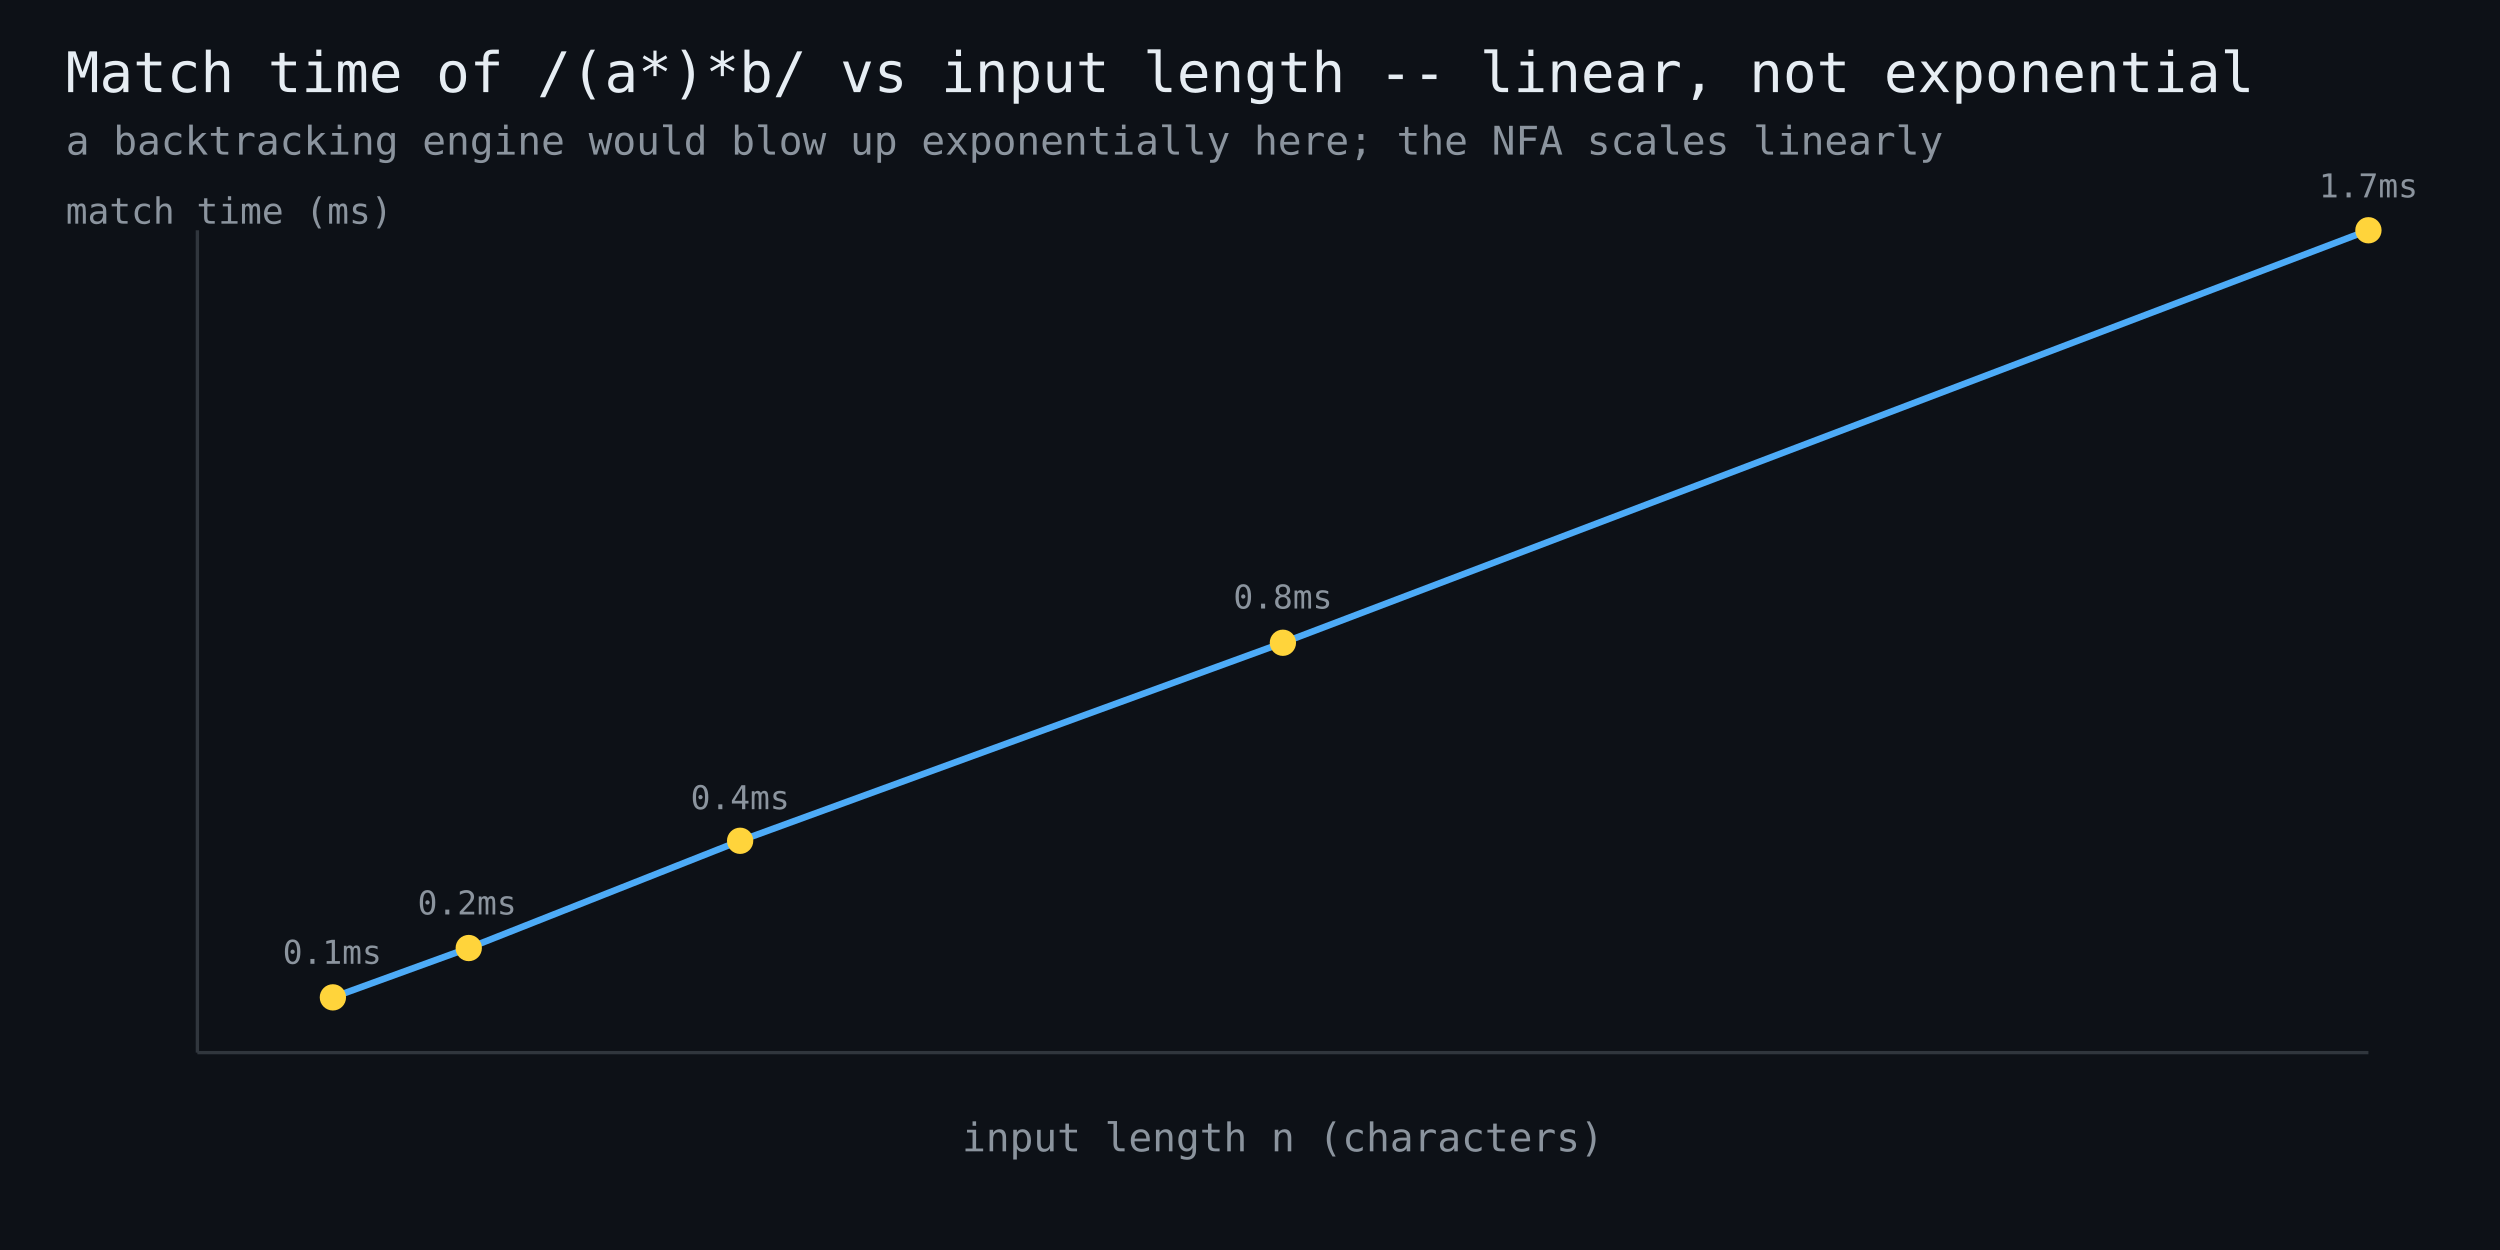
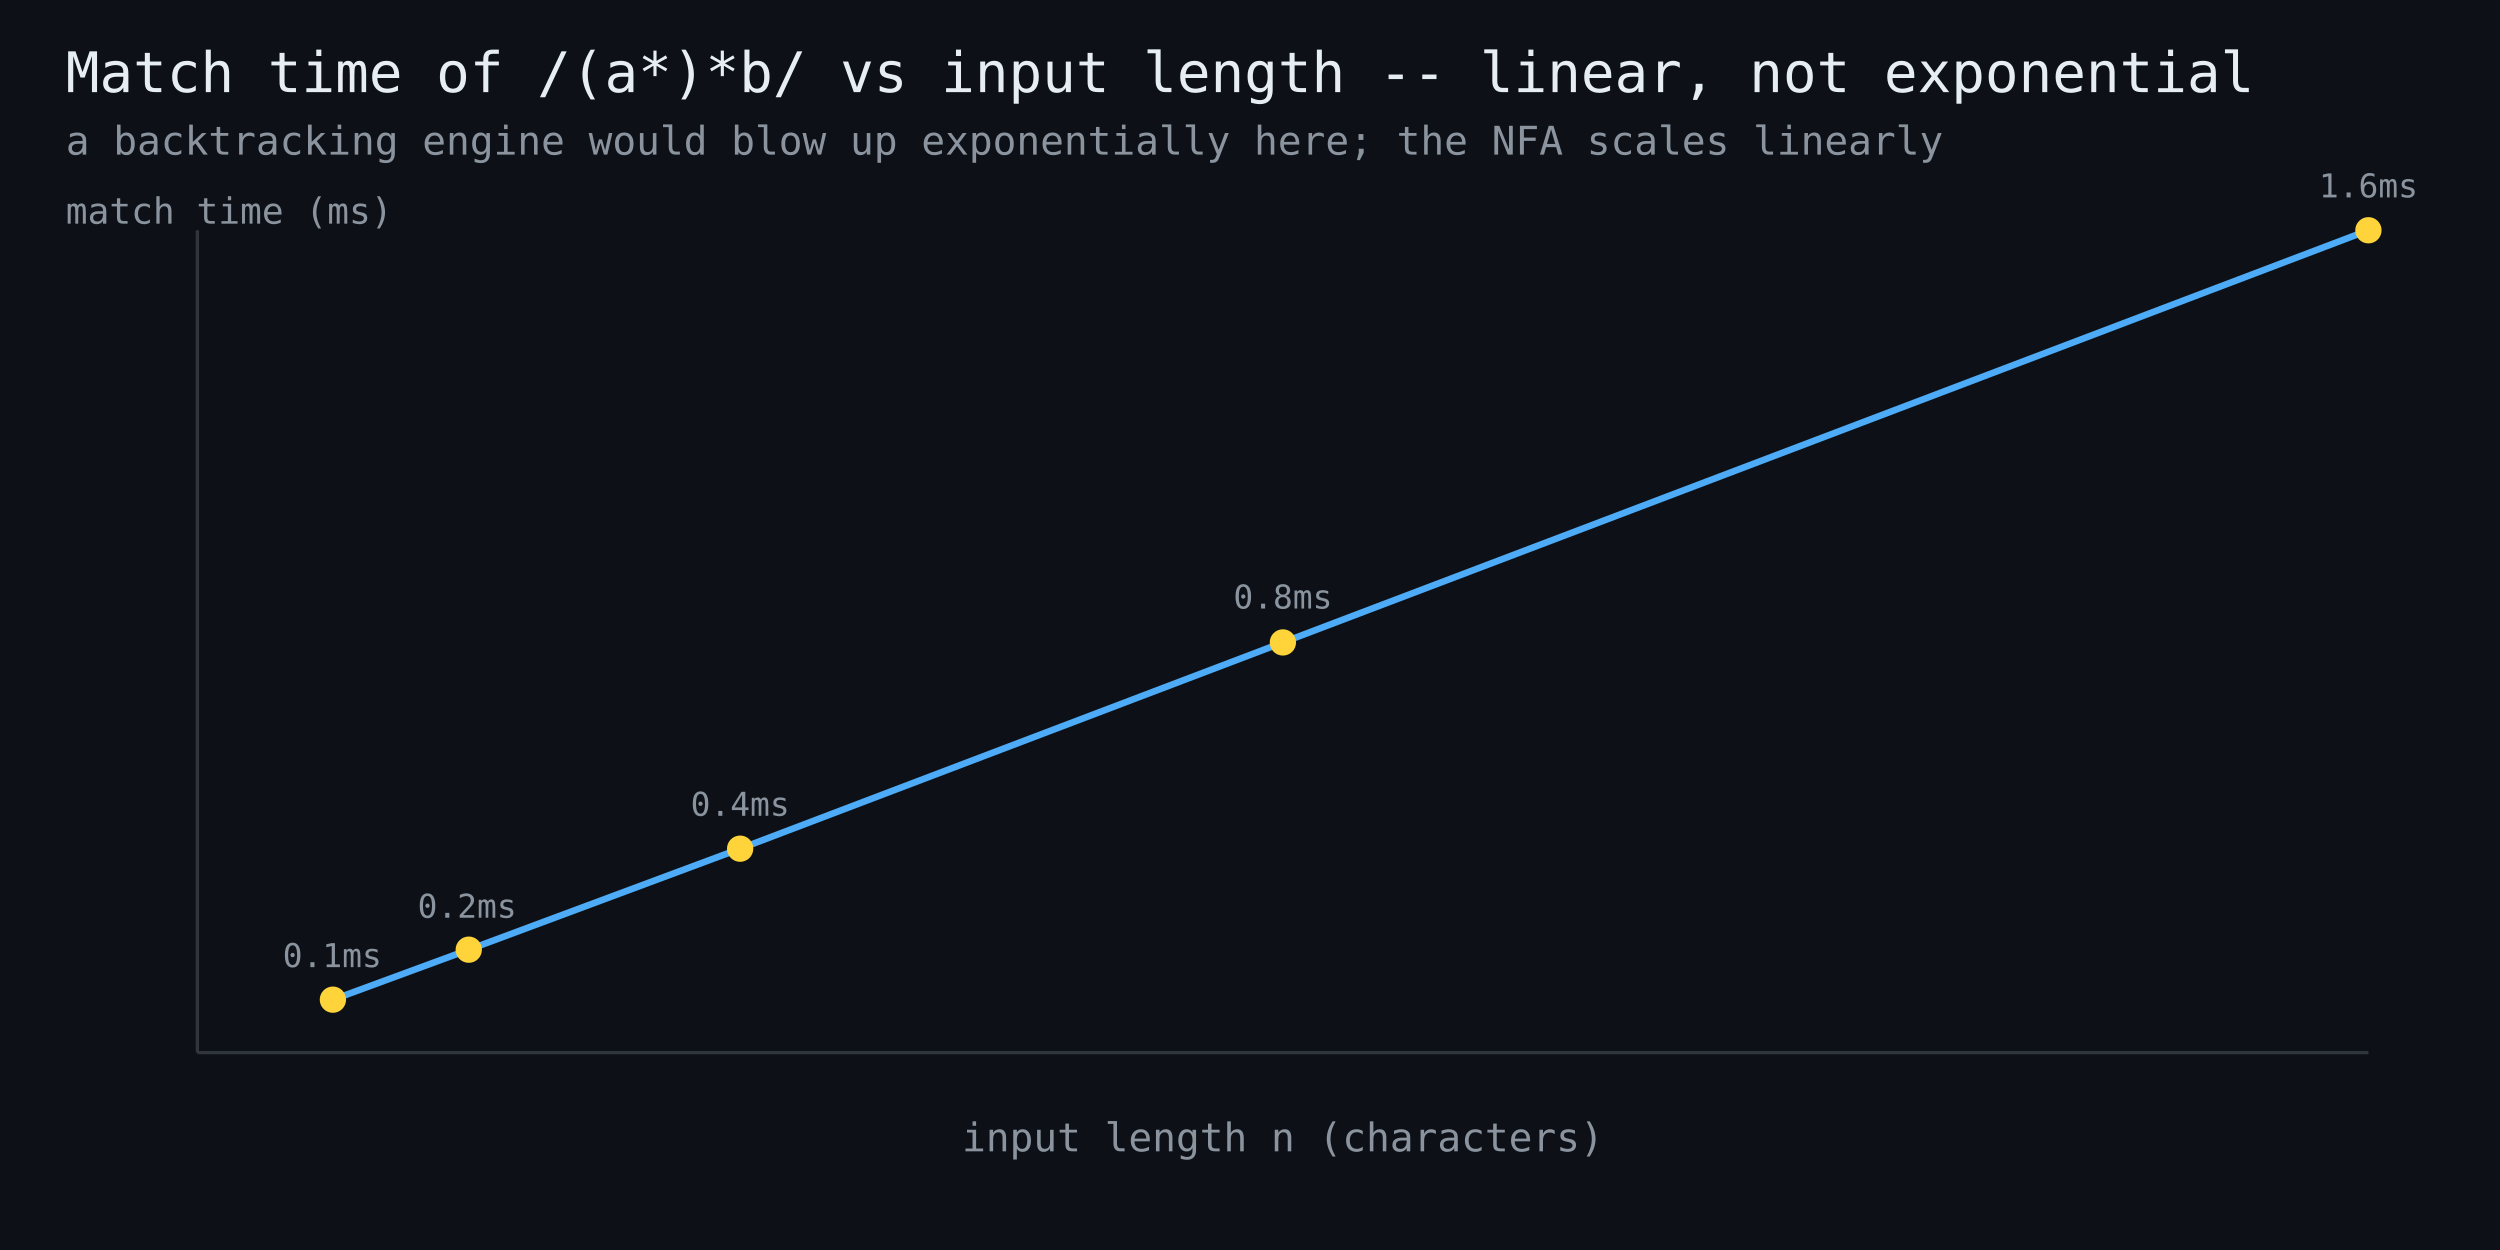
<svg xmlns="http://www.w3.org/2000/svg" width="760" height="380" viewBox="0 0 760 380" font-family="monospace">
  <rect width="760" height="380" fill="#0d1117" />
  <text x="20" y="28" fill="#e6edf3" font-size="17">Match time of /(a*)*b/ vs input length -- linear, not exponential</text>
  <text x="20" y="47" fill="#8b949e" font-size="12">a backtracking engine would blow up exponentially here; the NFA scales linearly</text>
  <line x1="60" y1="320" x2="720" y2="320" stroke="#30363d" stroke-width="1" />
  <line x1="60" y1="320" x2="60" y2="70" stroke="#30363d" stroke-width="1" />
-   <polyline points="101.2,303.2 142.5,288.2 225.0,255.6 390.0,195.4 720.0,70.0" fill="none" stroke="#4dabf7" stroke-width="2" />
-   <circle cx="101.2" cy="303.2" r="4" fill="#ffd43b" />
-   <text x="101" y="293" fill="#8b949e" font-size="10" text-anchor="middle">0.1ms</text>
-   <circle cx="142.5" cy="288.2" r="4" fill="#ffd43b" />
-   <text x="142" y="278" fill="#8b949e" font-size="10" text-anchor="middle">0.2ms</text>
-   <circle cx="225.0" cy="255.6" r="4" fill="#ffd43b" />
-   <text x="225" y="246" fill="#8b949e" font-size="10" text-anchor="middle">0.4ms</text>
-   <circle cx="390.0" cy="195.4" r="4" fill="#ffd43b" />
+   <polyline points="101.2,303.9 142.5,288.7 225.0,258.0 390.0,195.3 720.0,70.0" fill="none" stroke="#4dabf7" stroke-width="2" />
+   <circle cx="101.2" cy="303.9" r="4" fill="#ffd43b" />
+   <text x="101" y="294" fill="#8b949e" font-size="10" text-anchor="middle">0.1ms</text>
+   <circle cx="142.5" cy="288.7" r="4" fill="#ffd43b" />
+   <text x="142" y="279" fill="#8b949e" font-size="10" text-anchor="middle">0.2ms</text>
+   <circle cx="225.0" cy="258.0" r="4" fill="#ffd43b" />
+   <text x="225" y="248" fill="#8b949e" font-size="10" text-anchor="middle">0.4ms</text>
+   <circle cx="390.0" cy="195.3" r="4" fill="#ffd43b" />
  <text x="390" y="185" fill="#8b949e" font-size="10" text-anchor="middle">0.8ms</text>
  <circle cx="720.0" cy="70.0" r="4" fill="#ffd43b" />
-   <text x="720" y="60" fill="#8b949e" font-size="10" text-anchor="middle">1.7ms</text>
+   <text x="720" y="60" fill="#8b949e" font-size="10" text-anchor="middle">1.6ms</text>
  <text x="390" y="350" fill="#8b949e" font-size="12" text-anchor="middle">input length n (characters)</text>
  <text x="20" y="68" fill="#8b949e" font-size="11">match time (ms)</text>
</svg>
